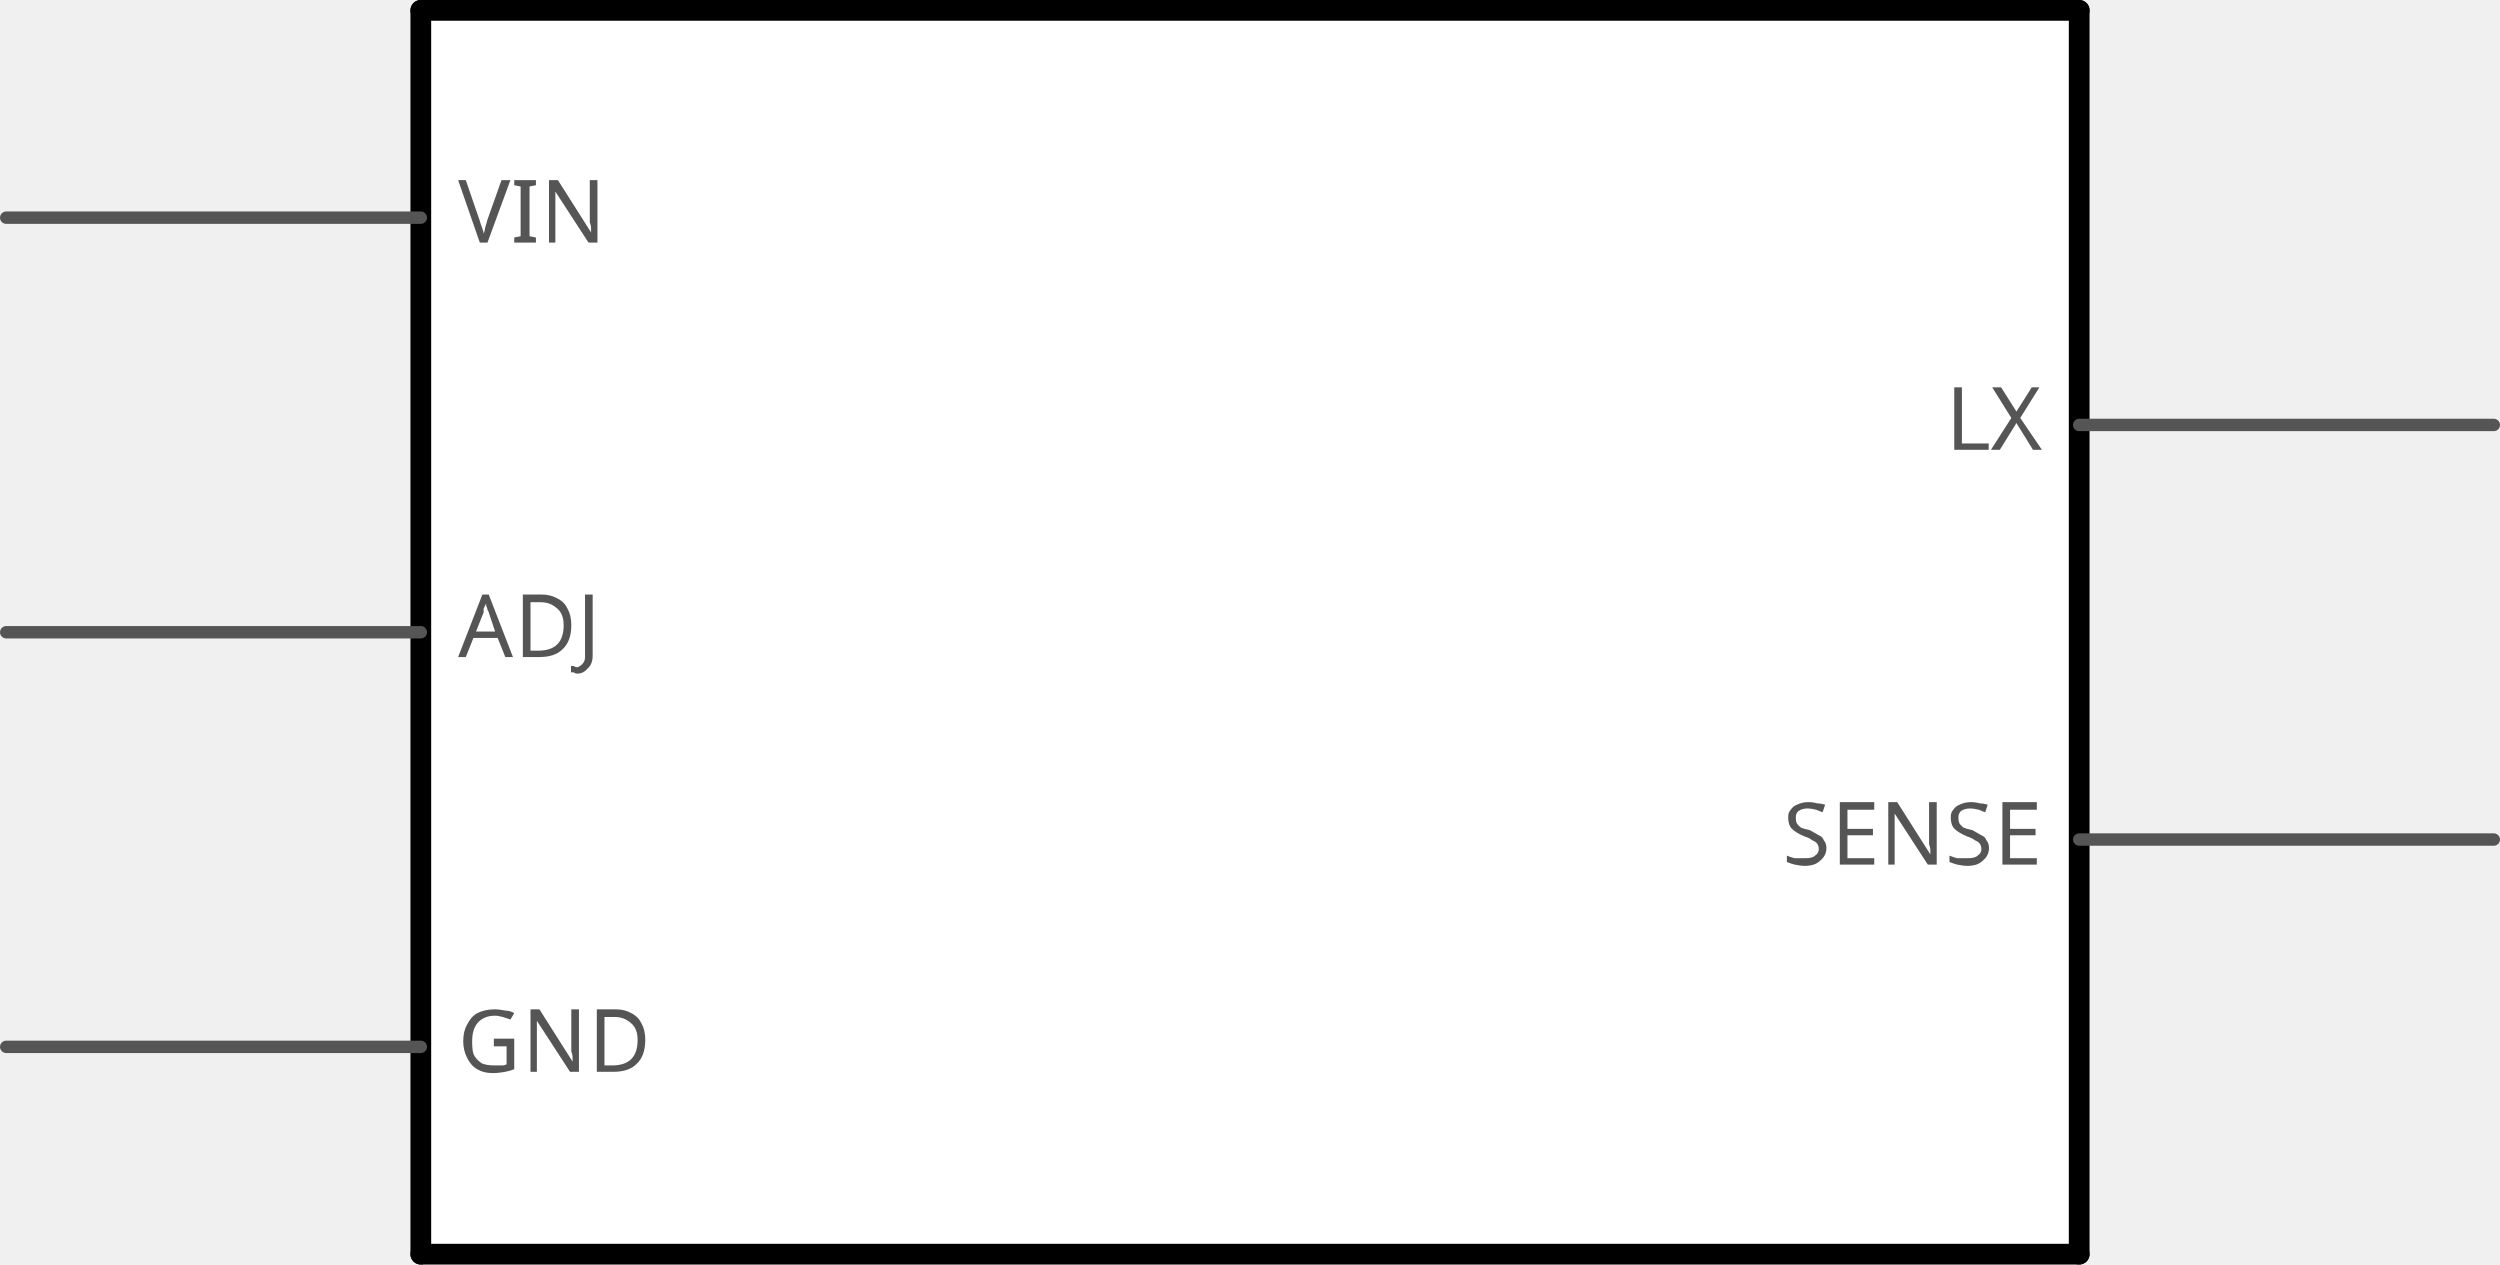
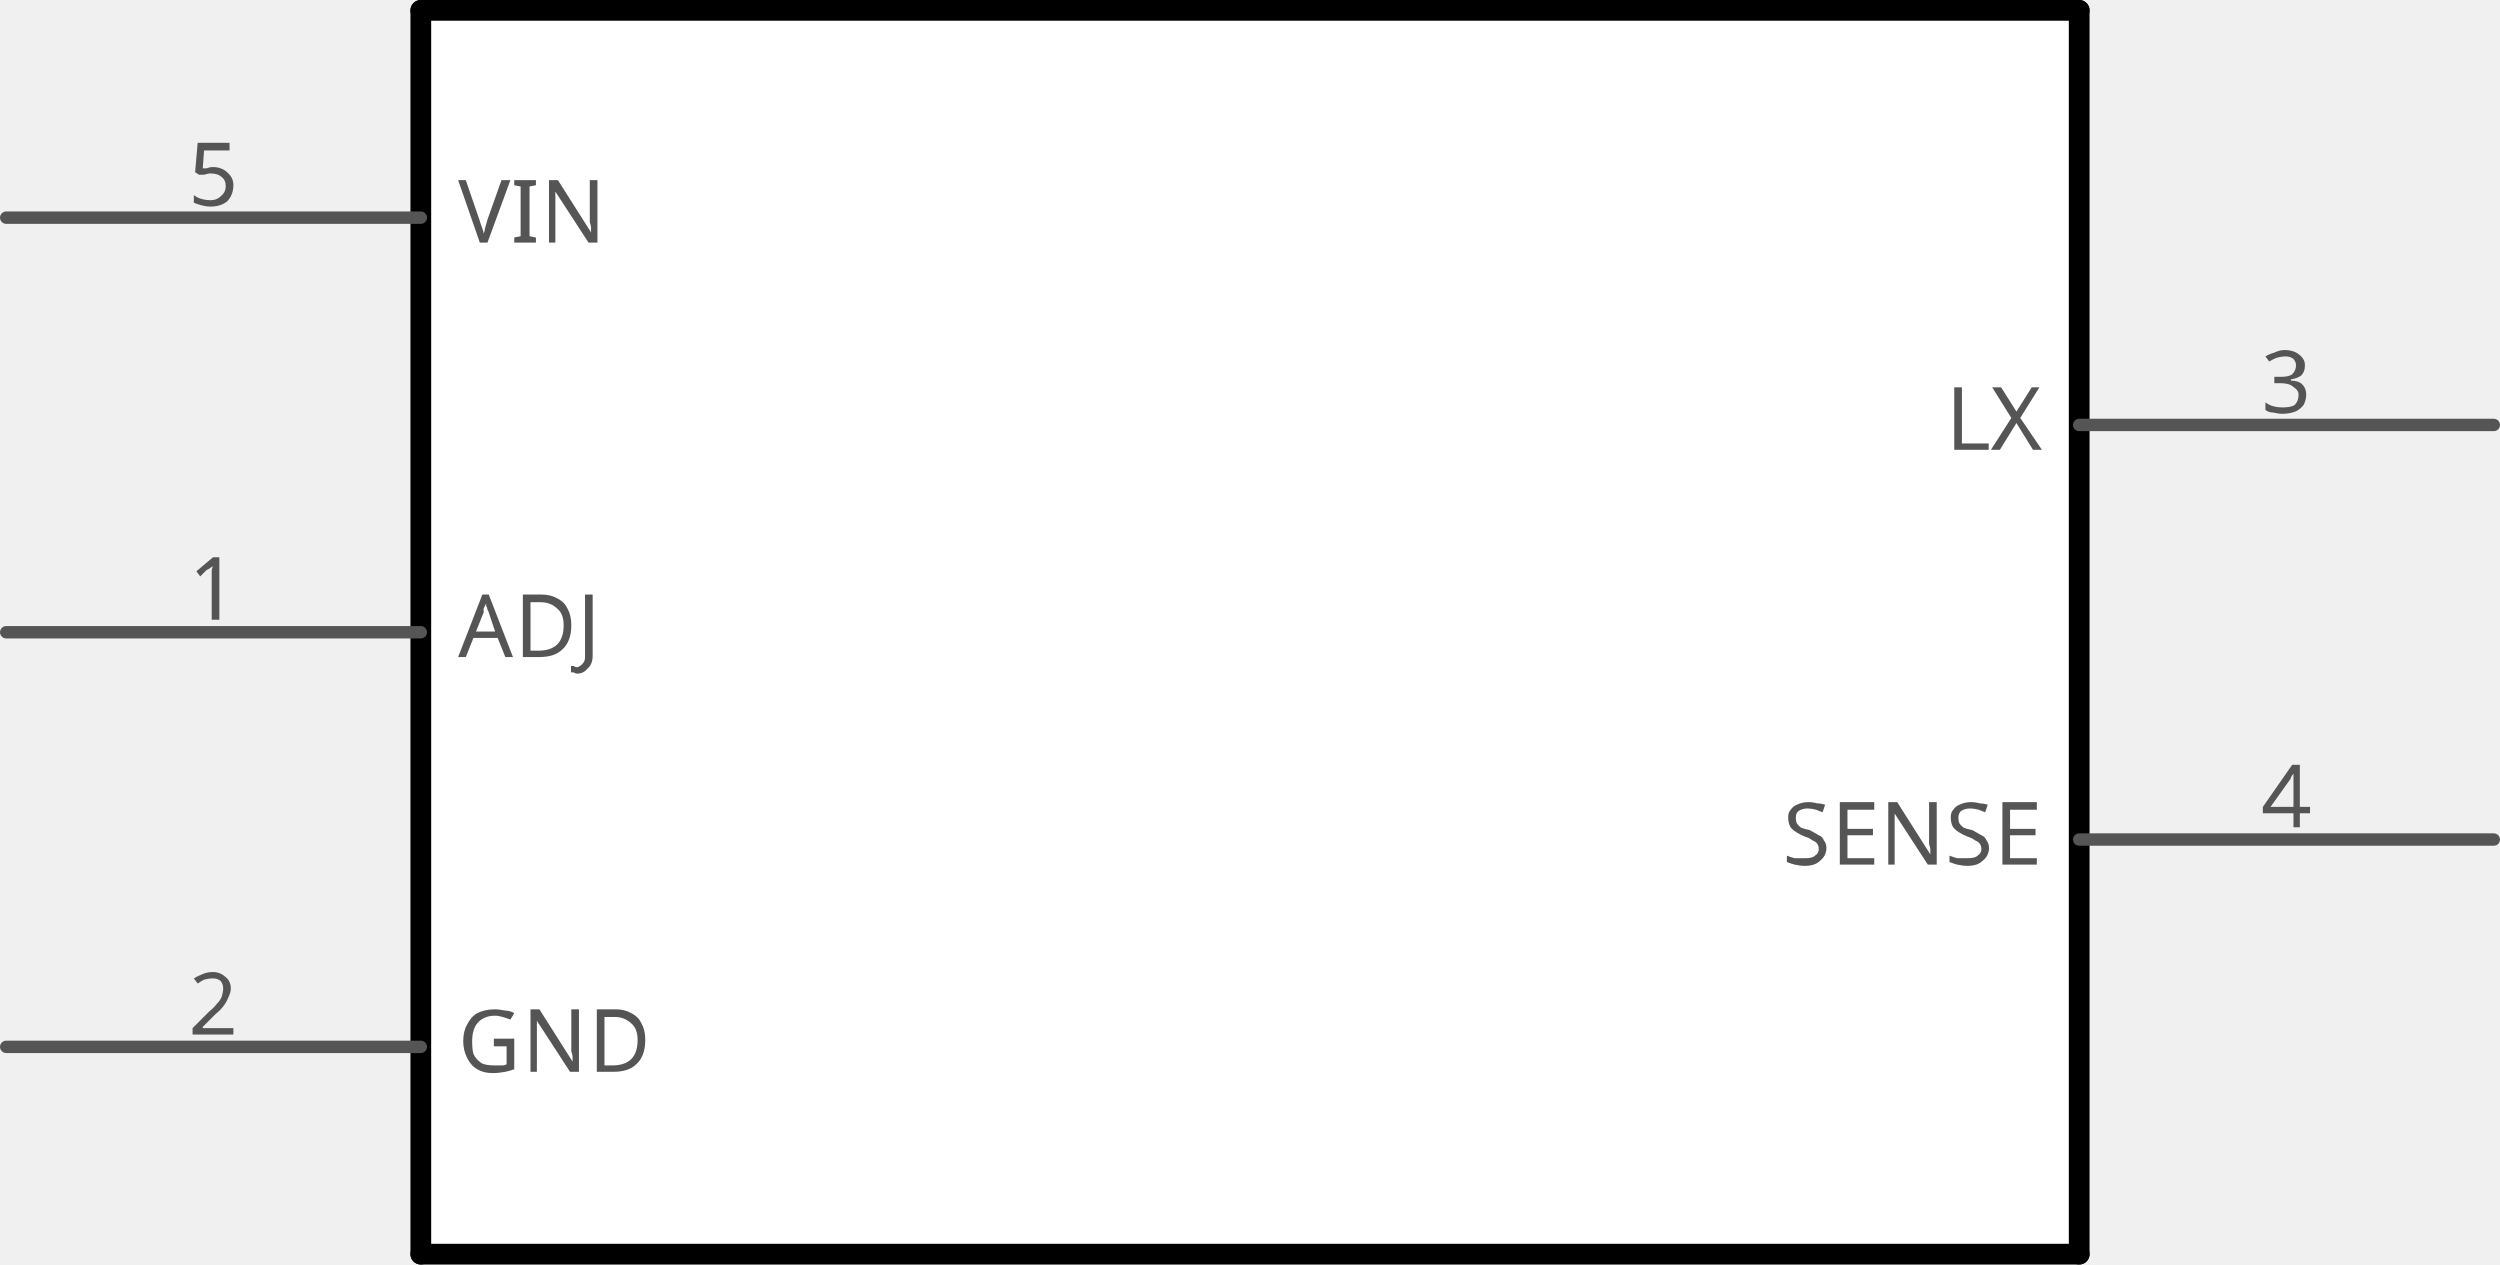
<svg xmlns="http://www.w3.org/2000/svg" version="1.2" baseProfile="tiny" x="0in" y="0in" width="1.206in" height="0.61in" viewBox="0 0 30.632 15.494">
  <g id="schematic">
    <rect x="5.156" y="0.127" width="20.32" height="15.24" stroke="none" stroke-width="0" fill="#ffffff" />
    <text class="text" id="label" font-family="OCRA" stroke="none" stroke-width="0" fill="#555555" font-size="2.896" x="15.316" y="7.747" text-anchor="middle" />
    <line class="other" x1="5.156" y1="15.367" x2="25.476" y2="15.367" stroke="#000000" stroke-width="0.254" stroke-linecap="round" />
    <line class="other" x1="25.476" y1="15.367" x2="25.476" y2="0.127" stroke="#000000" stroke-width="0.254" stroke-linecap="round" />
    <line class="other" x1="25.476" y1="0.127" x2="5.156" y2="0.127" stroke="#000000" stroke-width="0.254" stroke-linecap="round" />
    <line class="other" x1="5.156" y1="0.127" x2="5.156" y2="15.367" stroke="#000000" stroke-width="0.254" stroke-linecap="round" />
    <line class="pin" id="connector2pin" connectorname="LX" x1="30.556" y1="5.207" x2="25.476" y2="5.207" stroke="#555555" stroke-width="0.152" stroke-linecap="round" />
    <rect class="terminal" id="connector2terminal" x="30.556" y="5.207" width="0" height="0" stroke="none" stroke-width="0" fill="none" />
+     <text class="text" font-family="OCRA" stroke="none" stroke-width="0" fill="#555555" font-size="1.067" x="28.016" y="5.055" text-anchor="middle">3</text>
    <text class="text" font-family="OCRA" stroke="none" stroke-width="0" fill="#555555" font-size="1.067" x="25.019" y="5.512" text-anchor="end">LX</text>
    <line class="pin" id="connector1pin" connectorname="GND" x1="0.076" y1="12.827" x2="5.156" y2="12.827" stroke="#555555" stroke-width="0.152" stroke-linecap="round" />
    <rect class="terminal" id="connector1terminal" x="0.076" y="12.827" width="0" height="0" stroke="none" stroke-width="0" fill="none" />
+     <text class="text" font-family="OCRA" stroke="none" stroke-width="0" fill="#555555" font-size="1.067" x="2.616" y="12.675" text-anchor="middle">2</text>
    <text class="text" font-family="OCRA" stroke="none" stroke-width="0" fill="#555555" font-size="1.067" x="5.613" y="13.132" text-anchor="start">GND</text>
    <line class="pin" id="connector0pin" connectorname="ADJ" x1="0.076" y1="7.747" x2="5.156" y2="7.747" stroke="#555555" stroke-width="0.152" stroke-linecap="round" />
    <rect class="terminal" id="connector0terminal" x="0.076" y="7.747" width="0" height="0" stroke="none" stroke-width="0" fill="none" />
+     <text class="text" font-family="OCRA" stroke="none" stroke-width="0" fill="#555555" font-size="1.067" x="2.616" y="7.595" text-anchor="middle">1</text>
    <text class="text" font-family="OCRA" stroke="none" stroke-width="0" fill="#555555" font-size="1.067" x="5.613" y="8.052" text-anchor="start">ADJ</text>
    <line class="pin" id="connector3pin" connectorname="SENSE" x1="30.556" y1="10.287" x2="25.476" y2="10.287" stroke="#555555" stroke-width="0.152" stroke-linecap="round" />
    <rect class="terminal" id="connector3terminal" x="30.556" y="10.287" width="0" height="0" stroke="none" stroke-width="0" fill="none" />
+     <text class="text" font-family="OCRA" stroke="none" stroke-width="0" fill="#555555" font-size="1.067" x="28.016" y="10.135" text-anchor="middle">4</text>
    <text class="text" font-family="OCRA" stroke="none" stroke-width="0" fill="#555555" font-size="1.067" x="25.019" y="10.592" text-anchor="end">SENSE</text>
    <line class="pin" id="connector4pin" connectorname="VIN" x1="0.076" y1="2.667" x2="5.156" y2="2.667" stroke="#555555" stroke-width="0.152" stroke-linecap="round" />
    <rect class="terminal" id="connector4terminal" x="0.076" y="2.667" width="0" height="0" stroke="none" stroke-width="0" fill="none" />
+     <text class="text" font-family="OCRA" stroke="none" stroke-width="0" fill="#555555" font-size="1.067" x="2.616" y="2.515" text-anchor="middle">5</text>
    <text class="text" font-family="OCRA" stroke="none" stroke-width="0" fill="#555555" font-size="1.067" x="5.613" y="2.972" text-anchor="start">VIN</text>
  </g>
</svg>
